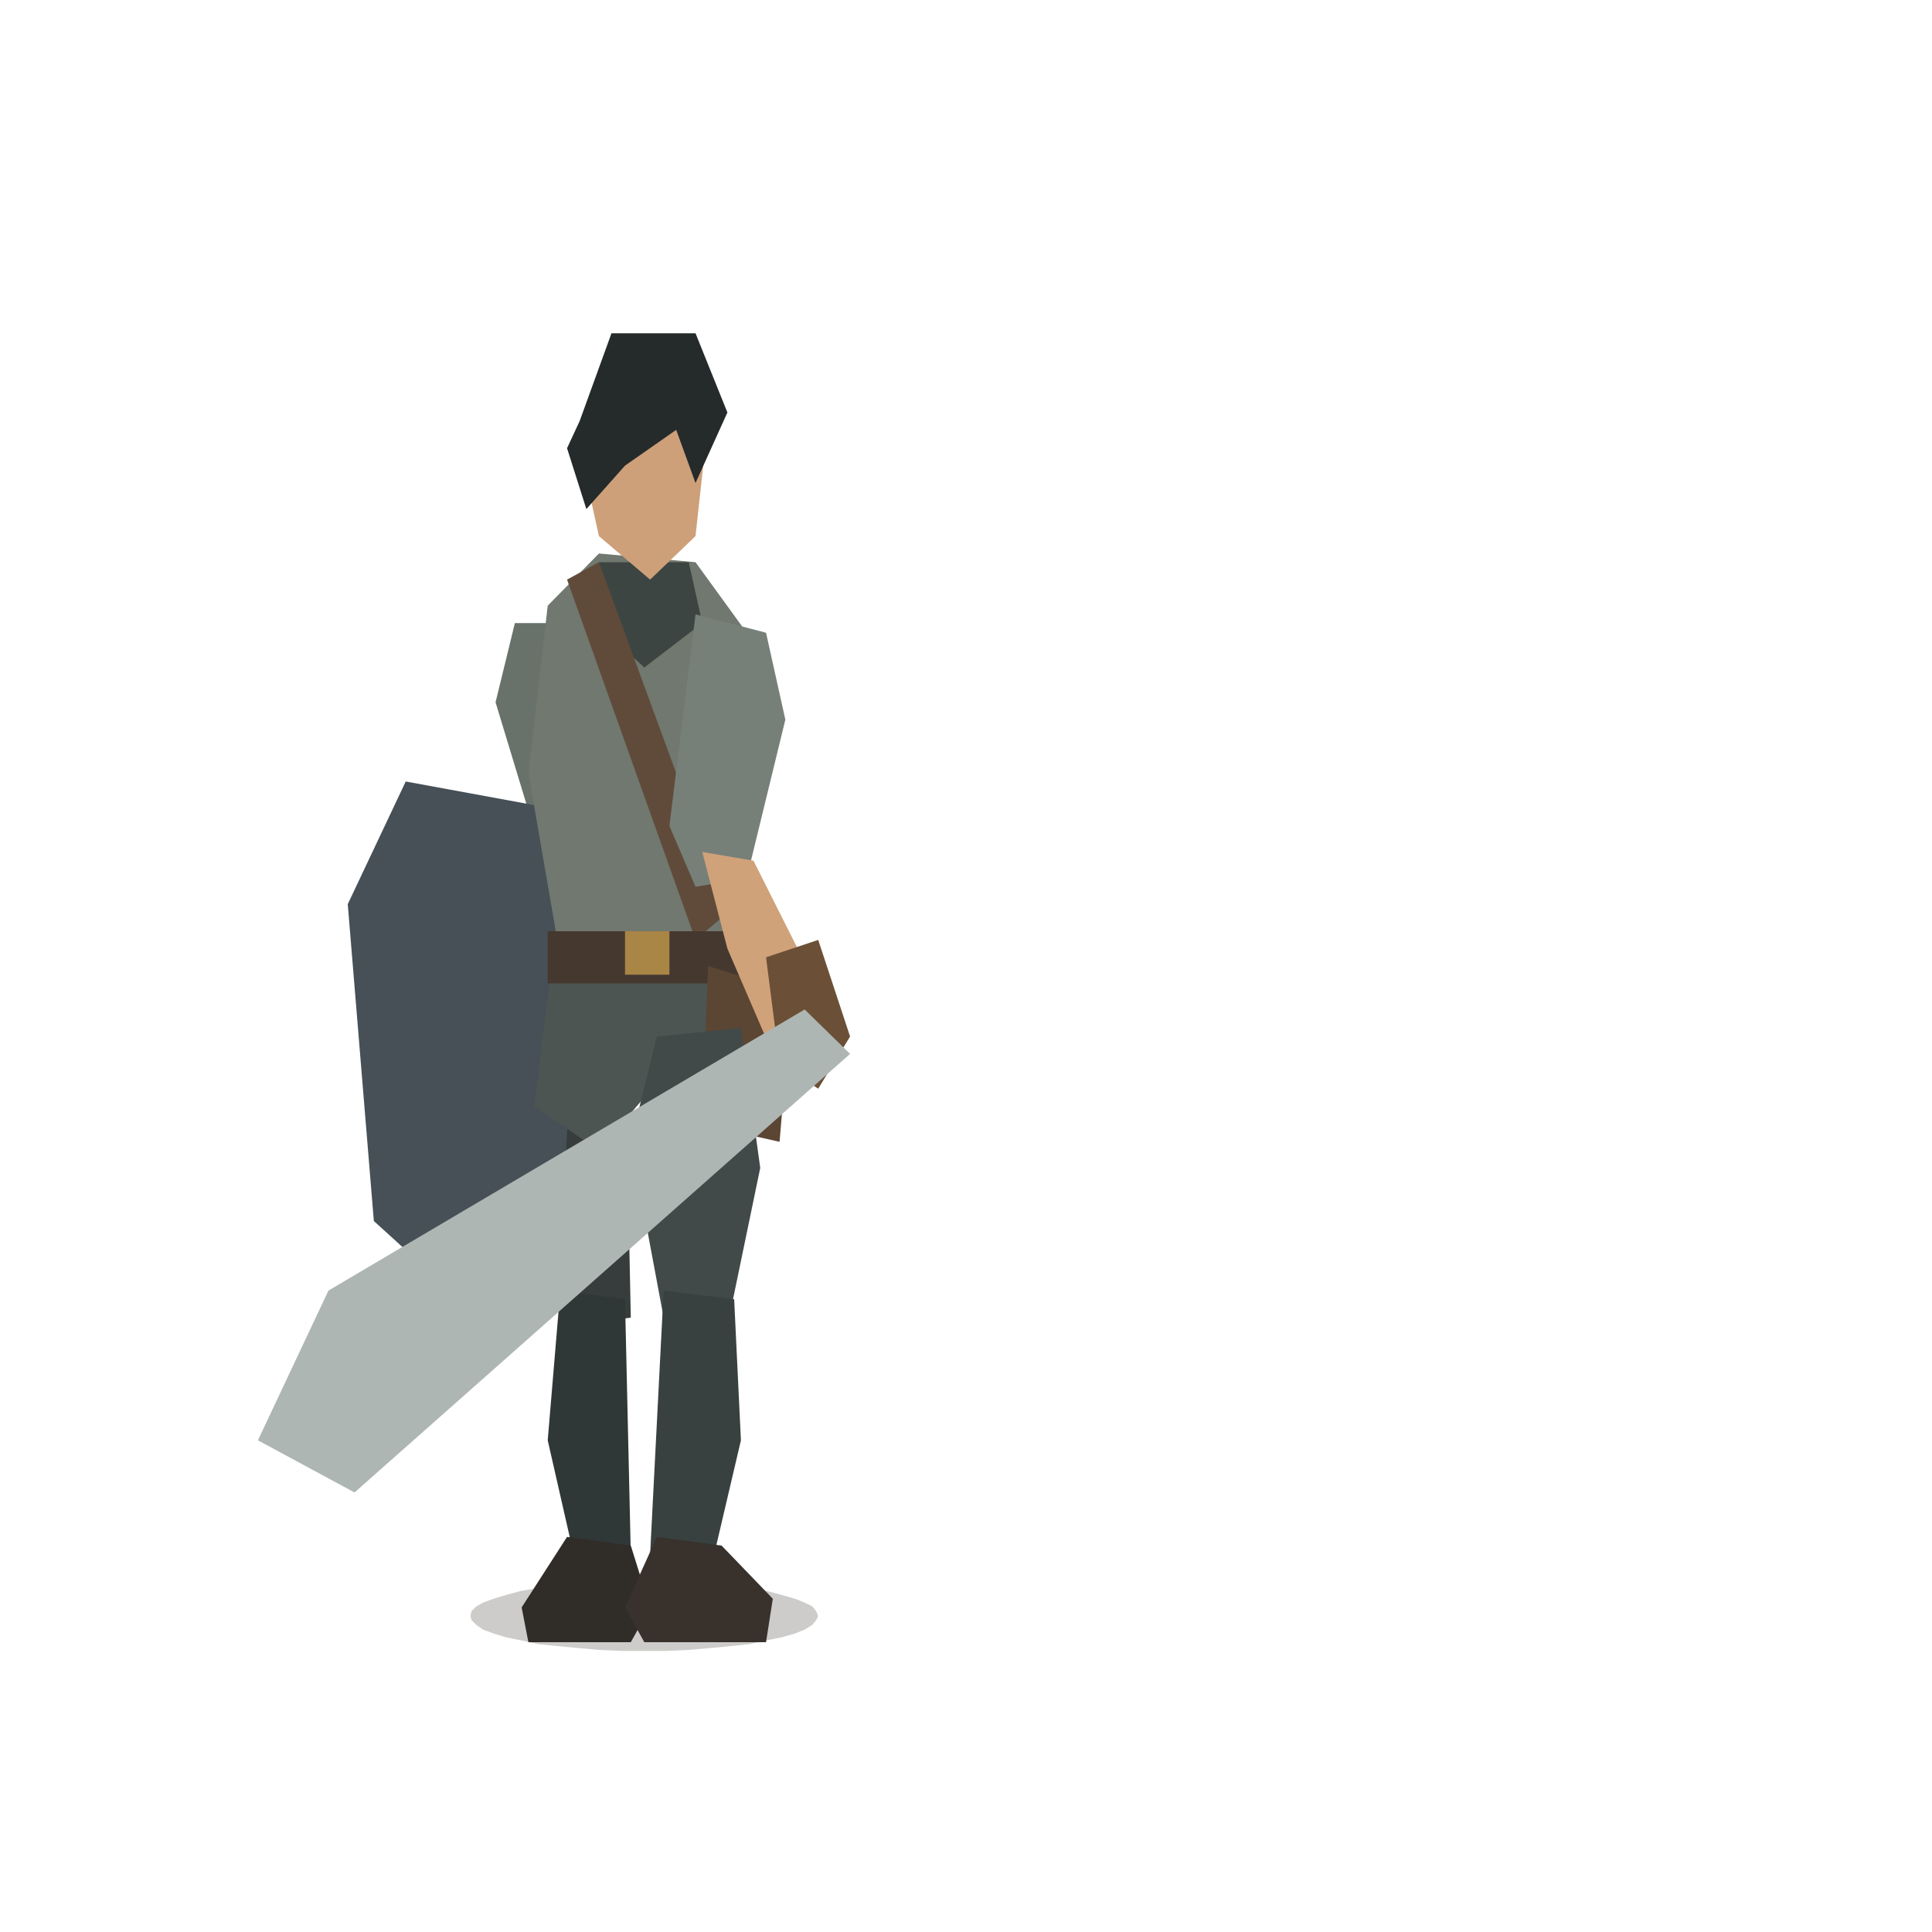
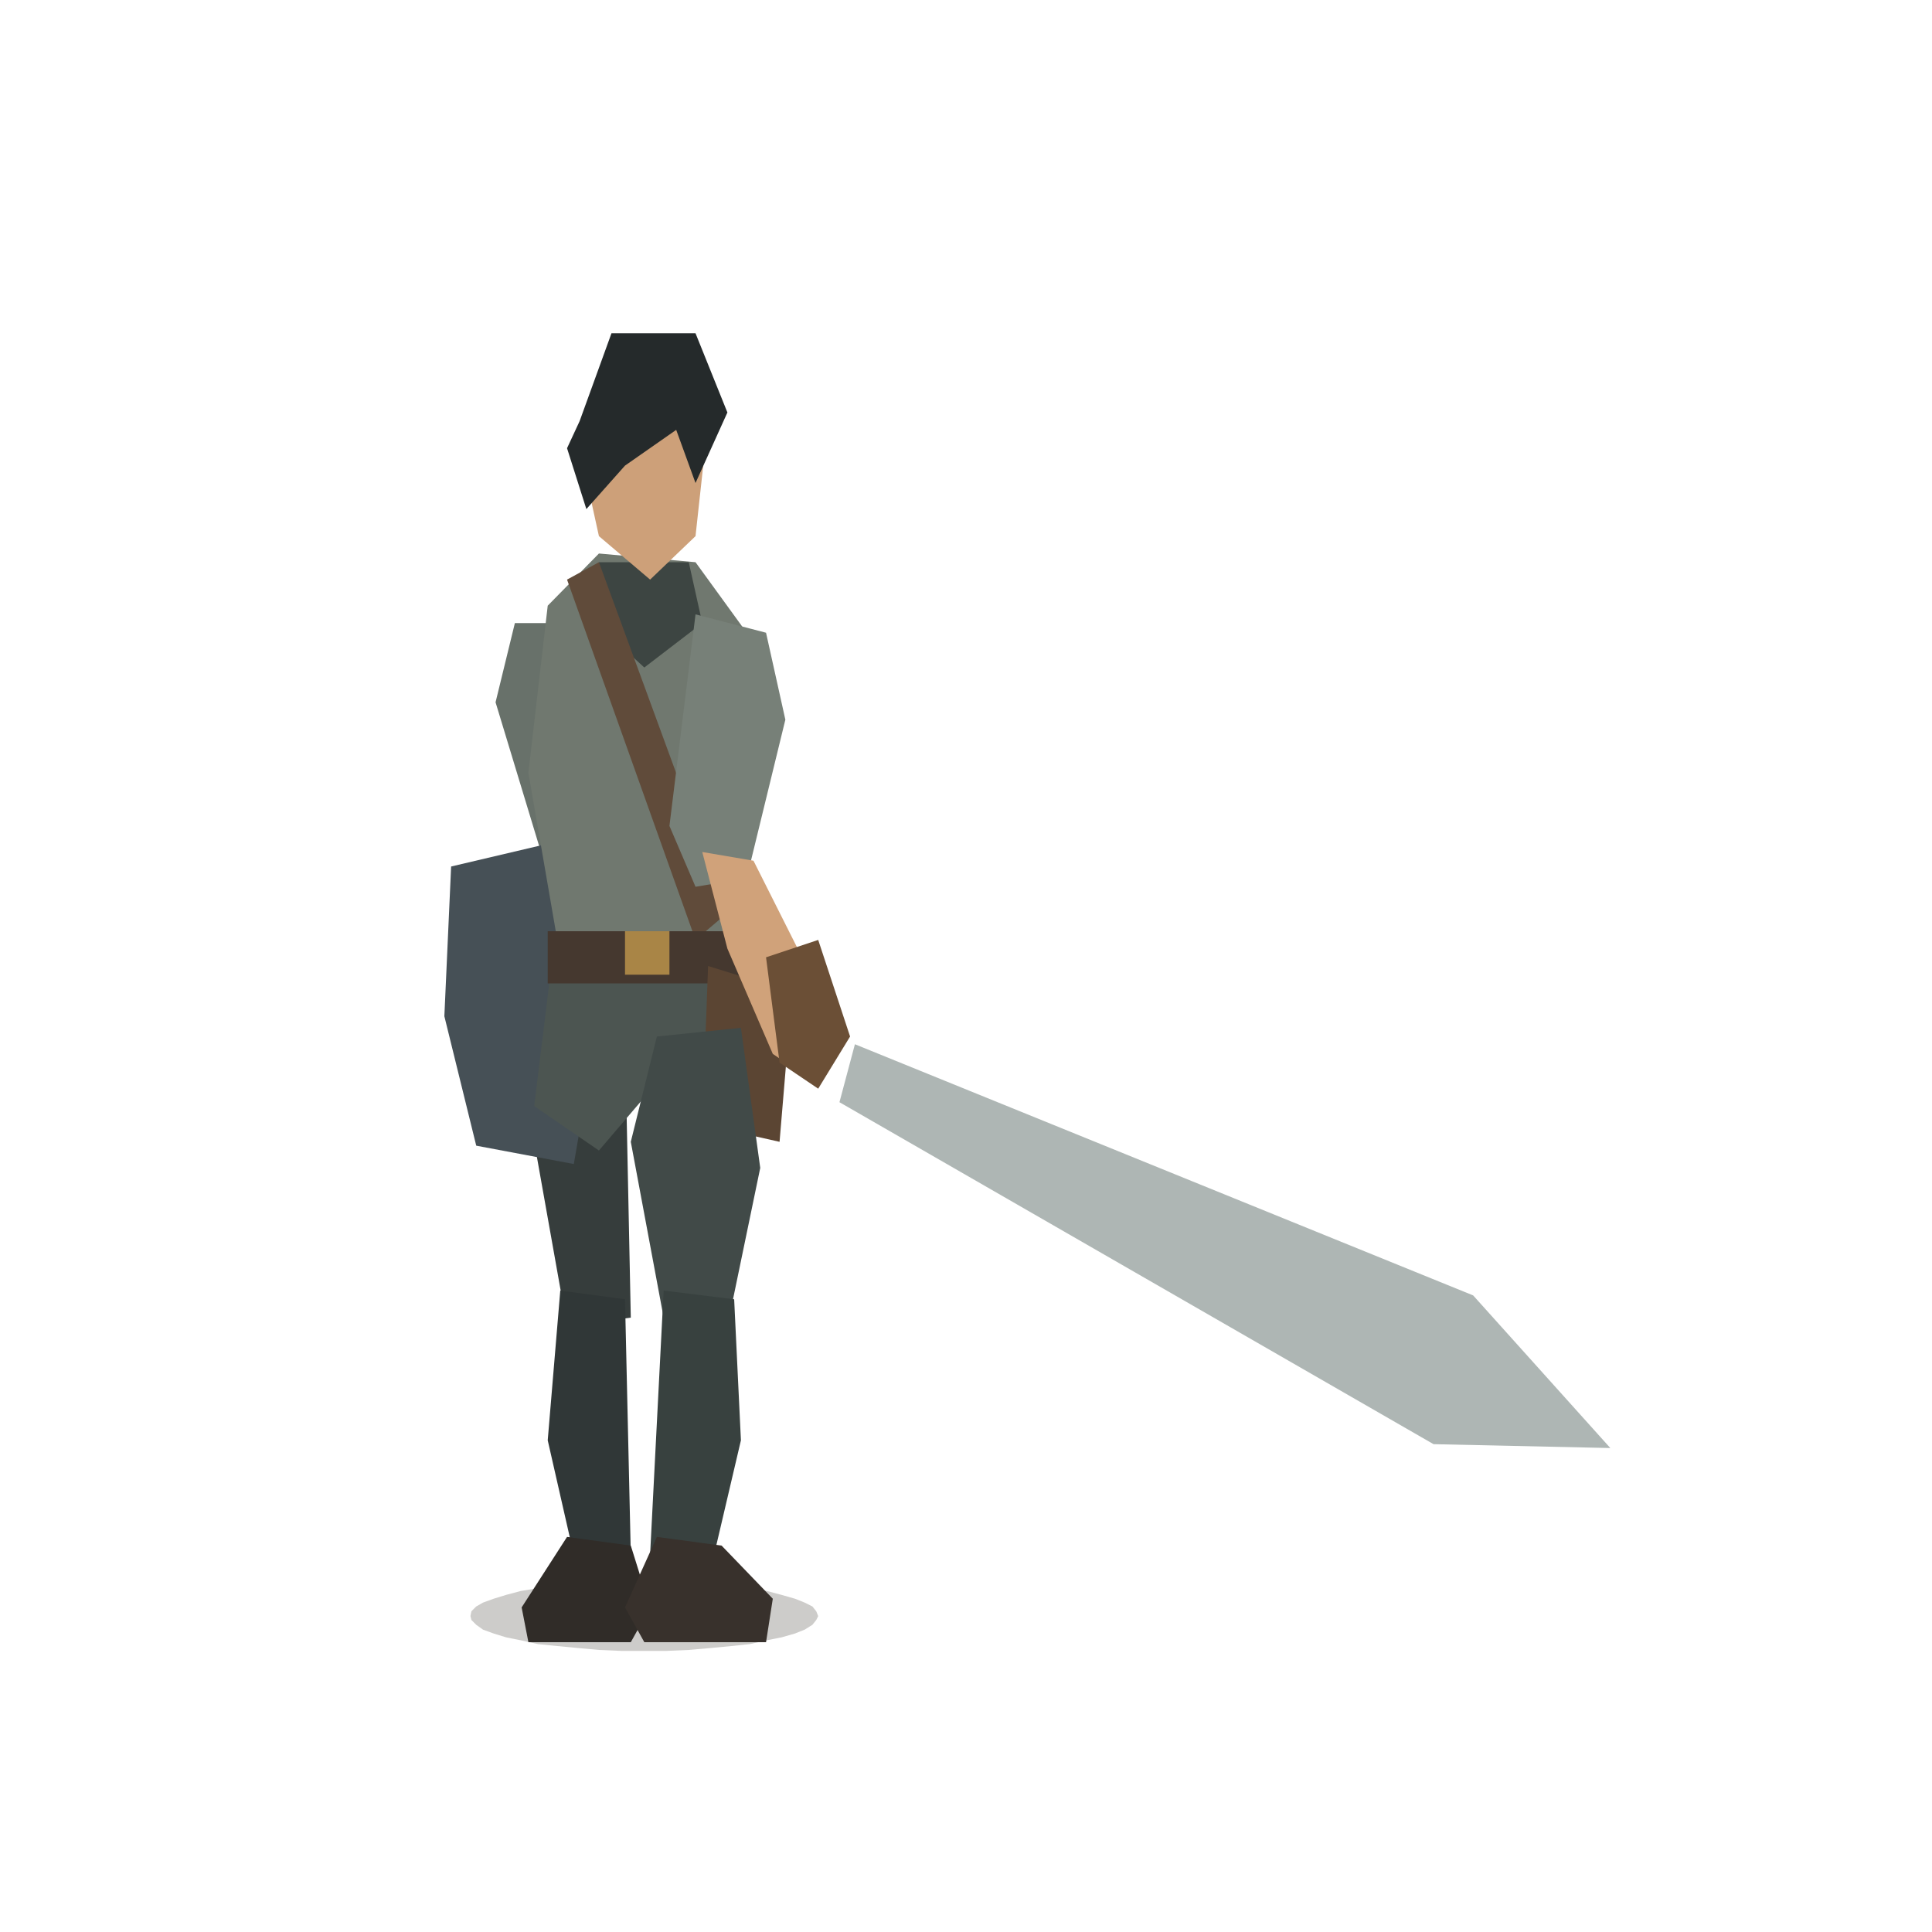
<svg xmlns="http://www.w3.org/2000/svg" viewBox="-1 -1 2 2" id="scrapyard-apprentice">
  <polygon id="apprentice-ground-shadow-shape" points="-0.153,0.673 -0.155,0.677 -0.159,0.682 -0.167,0.687 -0.177,0.691 -0.191,0.695 -0.206,0.698 -0.224,0.702 -0.243,0.704 -0.264,0.706 -0.287,0.708 -0.31,0.709 -0.333,0.709 -0.357,0.709 -0.38,0.708 -0.402,0.706 -0.423,0.704 -0.443,0.702 -0.461,0.698 -0.476,0.695 -0.489,0.691 -0.5,0.687 -0.507,0.682 -0.512,0.677 -0.513,0.673 -0.512,0.668 -0.507,0.663 -0.5,0.659 -0.489,0.655 -0.476,0.651 -0.461,0.647 -0.443,0.644 -0.423,0.641 -0.402,0.639 -0.38,0.638 -0.357,0.637 -0.333,0.636 -0.31,0.637 -0.287,0.638 -0.264,0.639 -0.243,0.641 -0.224,0.644 -0.206,0.647 -0.191,0.651 -0.177,0.655 -0.167,0.659 -0.159,0.663 -0.155,0.668" fill="#4d4941" opacity="0.28" />
  <polygon id="apprentice-far-thigh-shape" points="-0.433,0.064 -0.353,0.073 -0.347,0.364 -0.413,0.373 -0.447,0.182" fill="#363d3c" opacity="1" />
  <polygon id="apprentice-far-calf-shape" points="-0.42,0.336 -0.353,0.345 -0.347,0.609 -0.4,0.636 -0.433,0.491" fill="#303737" opacity="1" />
  <polygon id="apprentice-far-boot-shape" points="-0.413,0.591 -0.347,0.6 -0.327,0.664 -0.347,0.7 -0.453,0.7 -0.46,0.664" fill="#302c28" opacity="1" />
  <polygon id="apprentice-far-upper-arm-shape" points="-0.467,-0.355 -0.4,-0.355 -0.353,-0.136 -0.387,-0.082 -0.44,-0.118 -0.487,-0.273" fill="#68716a" opacity="1" />
  <polygon id="apprentice-far-forearm-shape" points="-0.4,-0.136 -0.347,-0.145 -0.427,0.064 -0.467,0.073 -0.473,0.018" fill="#c89c76" opacity="1" />
  <polygon id="apprentice-far-bracer-shape" points="-0.467,-0.027 -0.407,-0.018 -0.427,0.073 -0.48,0.073 -0.493,0.027" fill="#654b35" opacity="1" />
-   <polygon id="apprentice-shield-contour" points="-0.58,-0.191 -0.433,-0.164 -0.4,-0.045 -0.42,0.291 -0.493,0.373 -0.613,0.264 -0.64,-0.064" fill="#465056" opacity="1" />
+   <polygon id="apprentice-shield-contour" points="-0.533,-0.103 -0.414,-0.131 -0.374,0.02 -0.406,0.205 -0.507,0.186 -0.54,0.052" fill="#465056" opacity="1" />
  <polygon id="apprentice-workshorts-shape" points="-0.427,-0.018 -0.233,-0.018 -0.22,0.145 -0.287,0.191 -0.333,0.136 -0.38,0.191 -0.447,0.145" fill="#4c5551" opacity="1" />
  <polygon id="apprentice-shirt-shape" points="-0.433,-0.373 -0.38,-0.427 -0.28,-0.418 -0.227,-0.345 -0.247,-0.009 -0.42,-0.009 -0.453,-0.2" fill="#70786f" opacity="1" />
  <polygon id="apprentice-neck-cloth-shape" points="-0.38,-0.418 -0.287,-0.418 -0.273,-0.355 -0.333,-0.309 -0.393,-0.364" fill="#3d4542" opacity="1" />
  <polygon id="apprentice-face-shape" points="-0.38,-0.591 -0.307,-0.627 -0.267,-0.564 -0.28,-0.445 -0.327,-0.4 -0.38,-0.445 -0.4,-0.536" fill="#cda079" opacity="1" />
  <polygon id="apprentice-hair-shape" points="-0.4,-0.564 -0.367,-0.655 -0.28,-0.655 -0.247,-0.573 -0.28,-0.5 -0.3,-0.555 -0.353,-0.518 -0.393,-0.473 -0.413,-0.536" fill="#252a2b" opacity="1" />
  <polygon id="apprentice-cross-strap-shape" points="-0.413,-0.4 -0.38,-0.418 -0.247,-0.055 -0.28,-0.027" fill="#604b3a" opacity="1" />
  <polygon id="apprentice-belt-shape" points="-0.433,-0.036 -0.24,-0.036 -0.233,0.018 -0.433,0.018" fill="#45382f" opacity="1" />
  <polygon id="apprentice-belt-buckle-mid-shape" points="-0.353,-0.036 -0.307,-0.036 -0.307,0.009 -0.353,0.009" fill="#a98546" opacity="1" />
  <polygon id="apprentice-satchel-shape" points="-0.267,0 -0.18,0.027 -0.193,0.182 -0.273,0.164" fill="#5b4533" opacity="1" />
  <polygon id="apprentice-near-thigh-shape" points="-0.32,0.073 -0.233,0.064 -0.213,0.209 -0.247,0.373 -0.313,0.364 -0.347,0.182" fill="#414a48" opacity="1" />
  <polygon id="apprentice-near-calf-shape" points="-0.313,0.336 -0.24,0.345 -0.233,0.491 -0.267,0.636 -0.327,0.609" fill="#38413f" opacity="1" />
  <polygon id="apprentice-near-boot-shape" points="-0.32,0.591 -0.253,0.6 -0.2,0.655 -0.207,0.7 -0.333,0.7 -0.353,0.664" fill="#38312c" opacity="1" />
  <polygon id="apprentice-near-upper-arm-shape" points="-0.28,-0.364 -0.207,-0.345 -0.187,-0.255 -0.227,-0.091 -0.28,-0.082 -0.307,-0.145" fill="#778078" opacity="1" />
  <polygon id="apprentice-near-forearm-shape" points="-0.273,-0.118 -0.22,-0.109 -0.133,0.064 -0.16,0.118 -0.2,0.091 -0.247,-0.018" fill="#d0a27a" opacity="1" />
  <polygon id="apprentice-near-bracer-shape" points="-0.207,-0.009 -0.153,-0.027 -0.12,0.073 -0.153,0.127 -0.193,0.1" fill="#6b4f36" opacity="1" />
-   <polygon id="apprentice-field-cutter-contour" points="-0.167,0.045 -0.12,0.091 -0.633,0.545 -0.733,0.491 -0.66,0.336" fill="#aeb6b4" opacity="1" />
+   <polygon id="apprentice-field-cutter-contour" points="-0.115,0.081 0.525,0.341 0.667,0.499 0.484,0.495 -0.131,0.141" fill="#aeb6b4" opacity="1" />
</svg>
